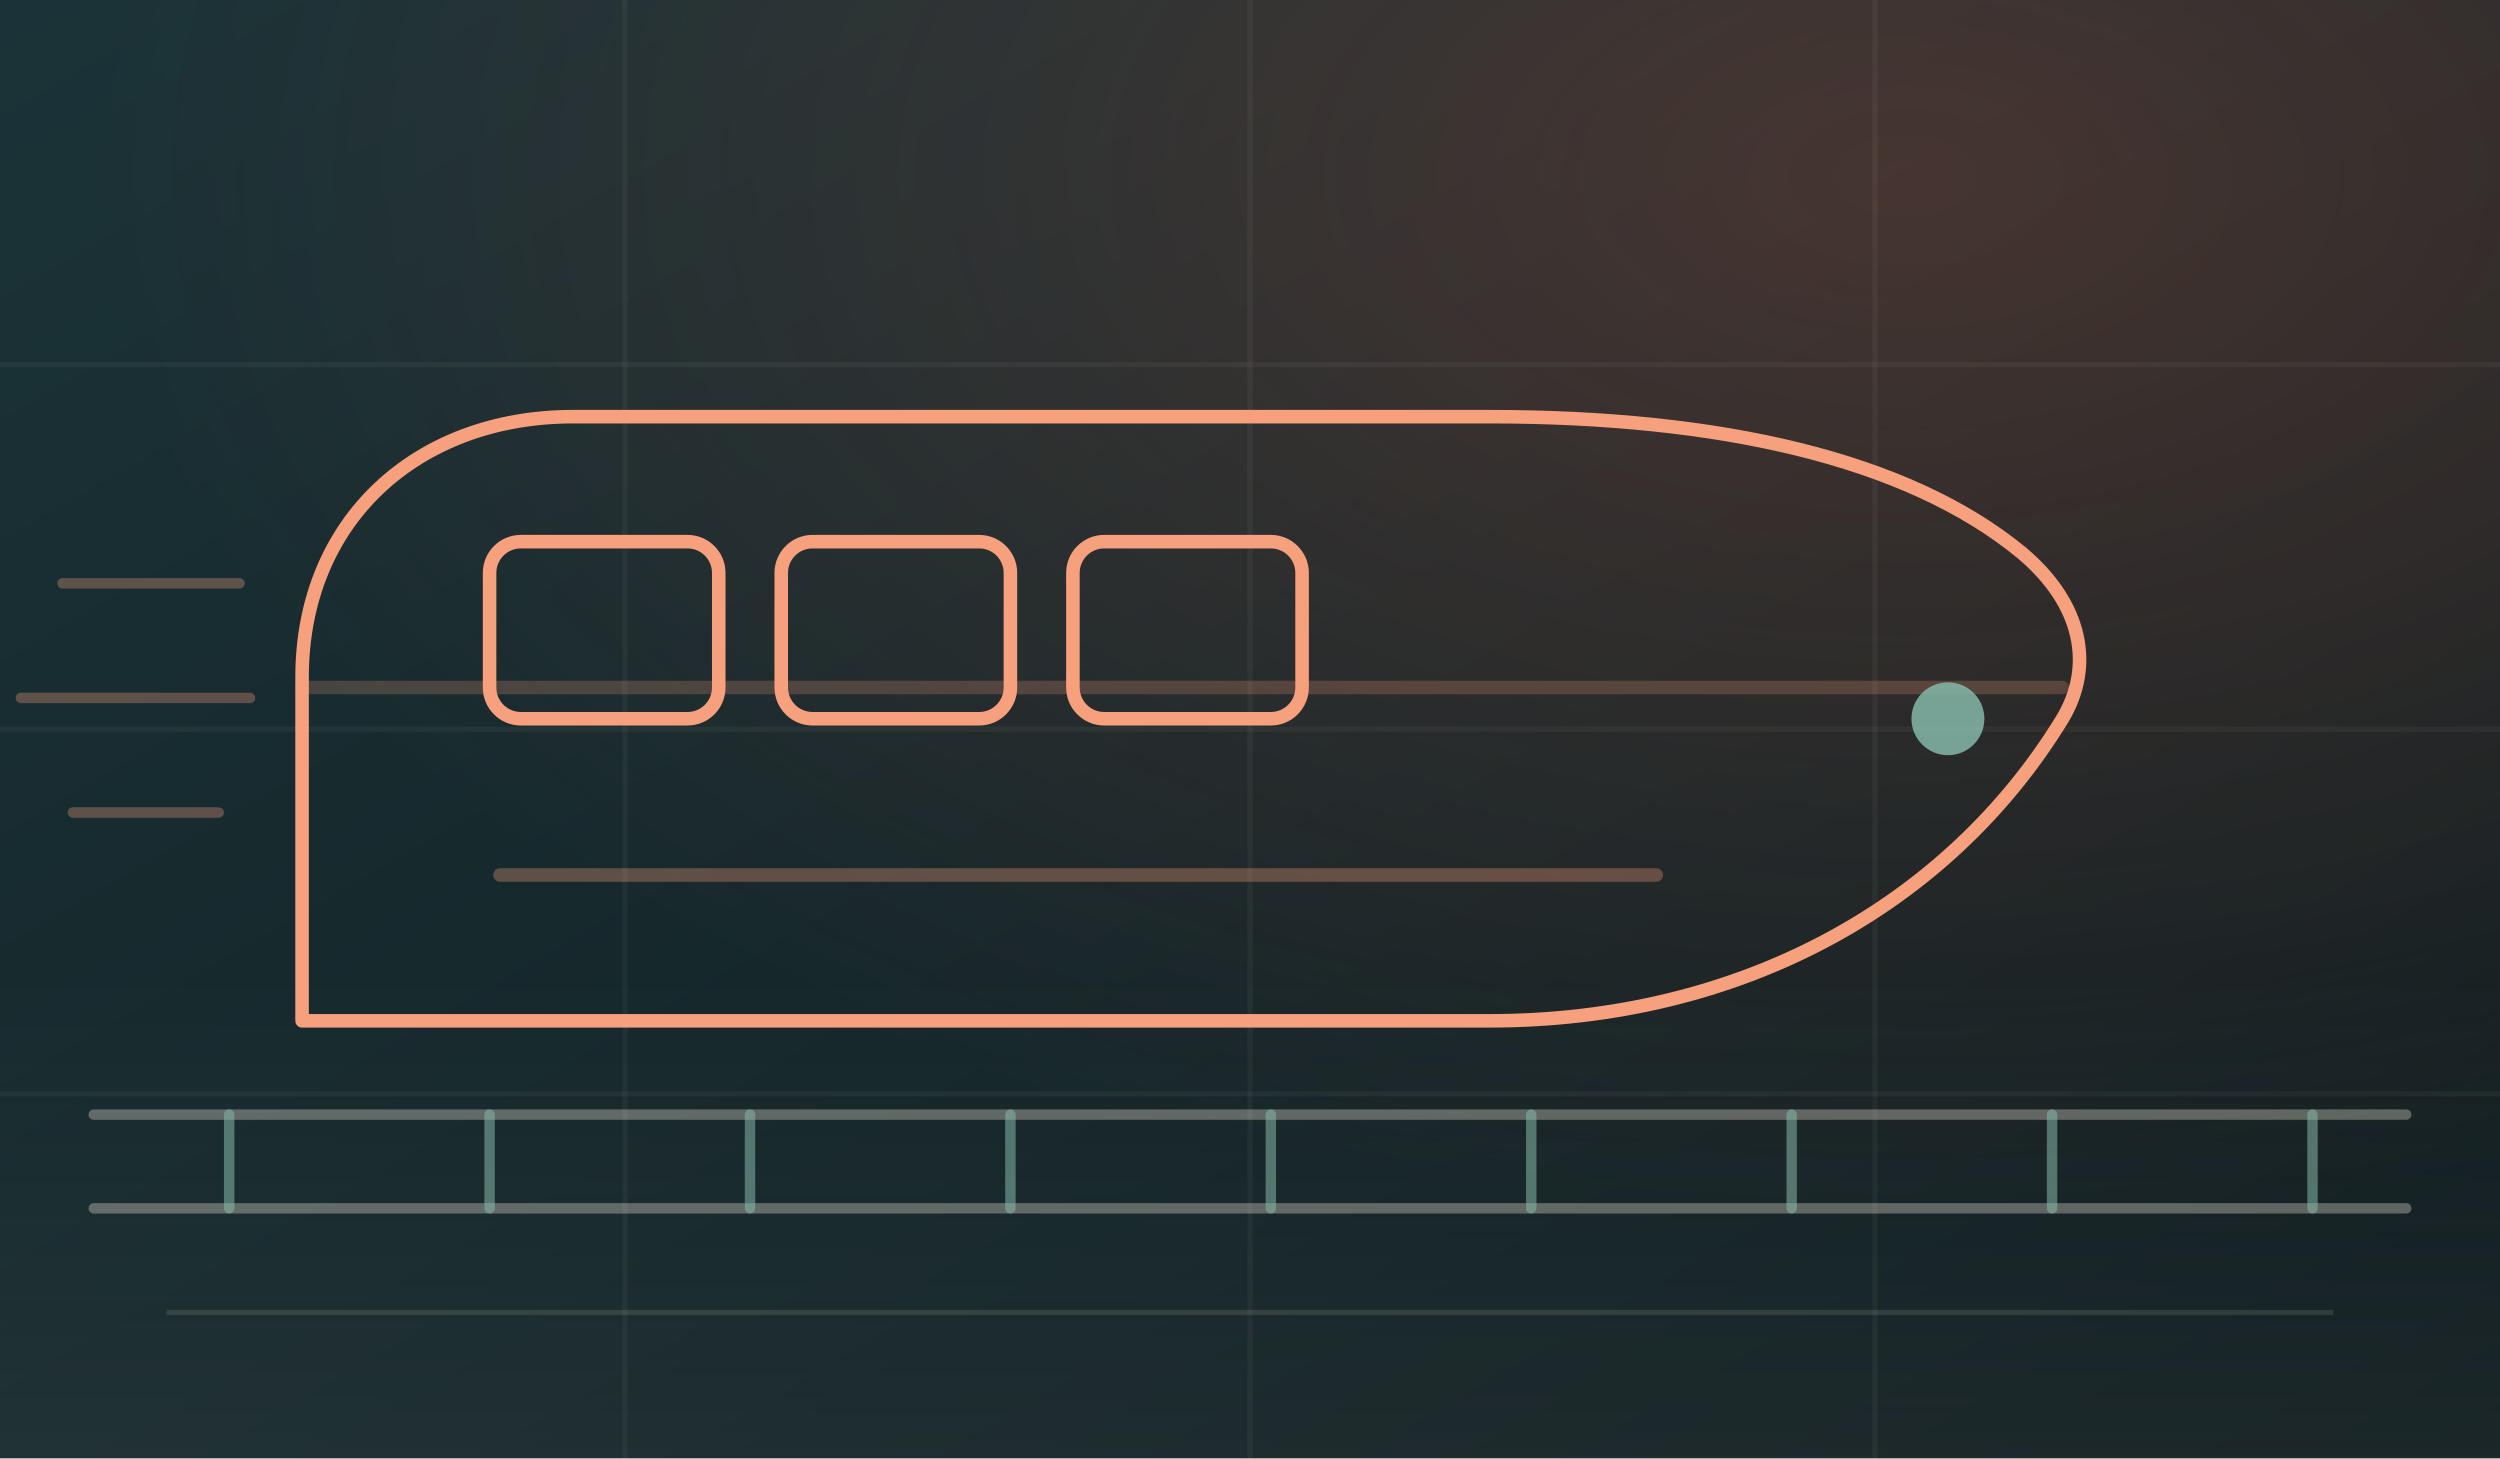
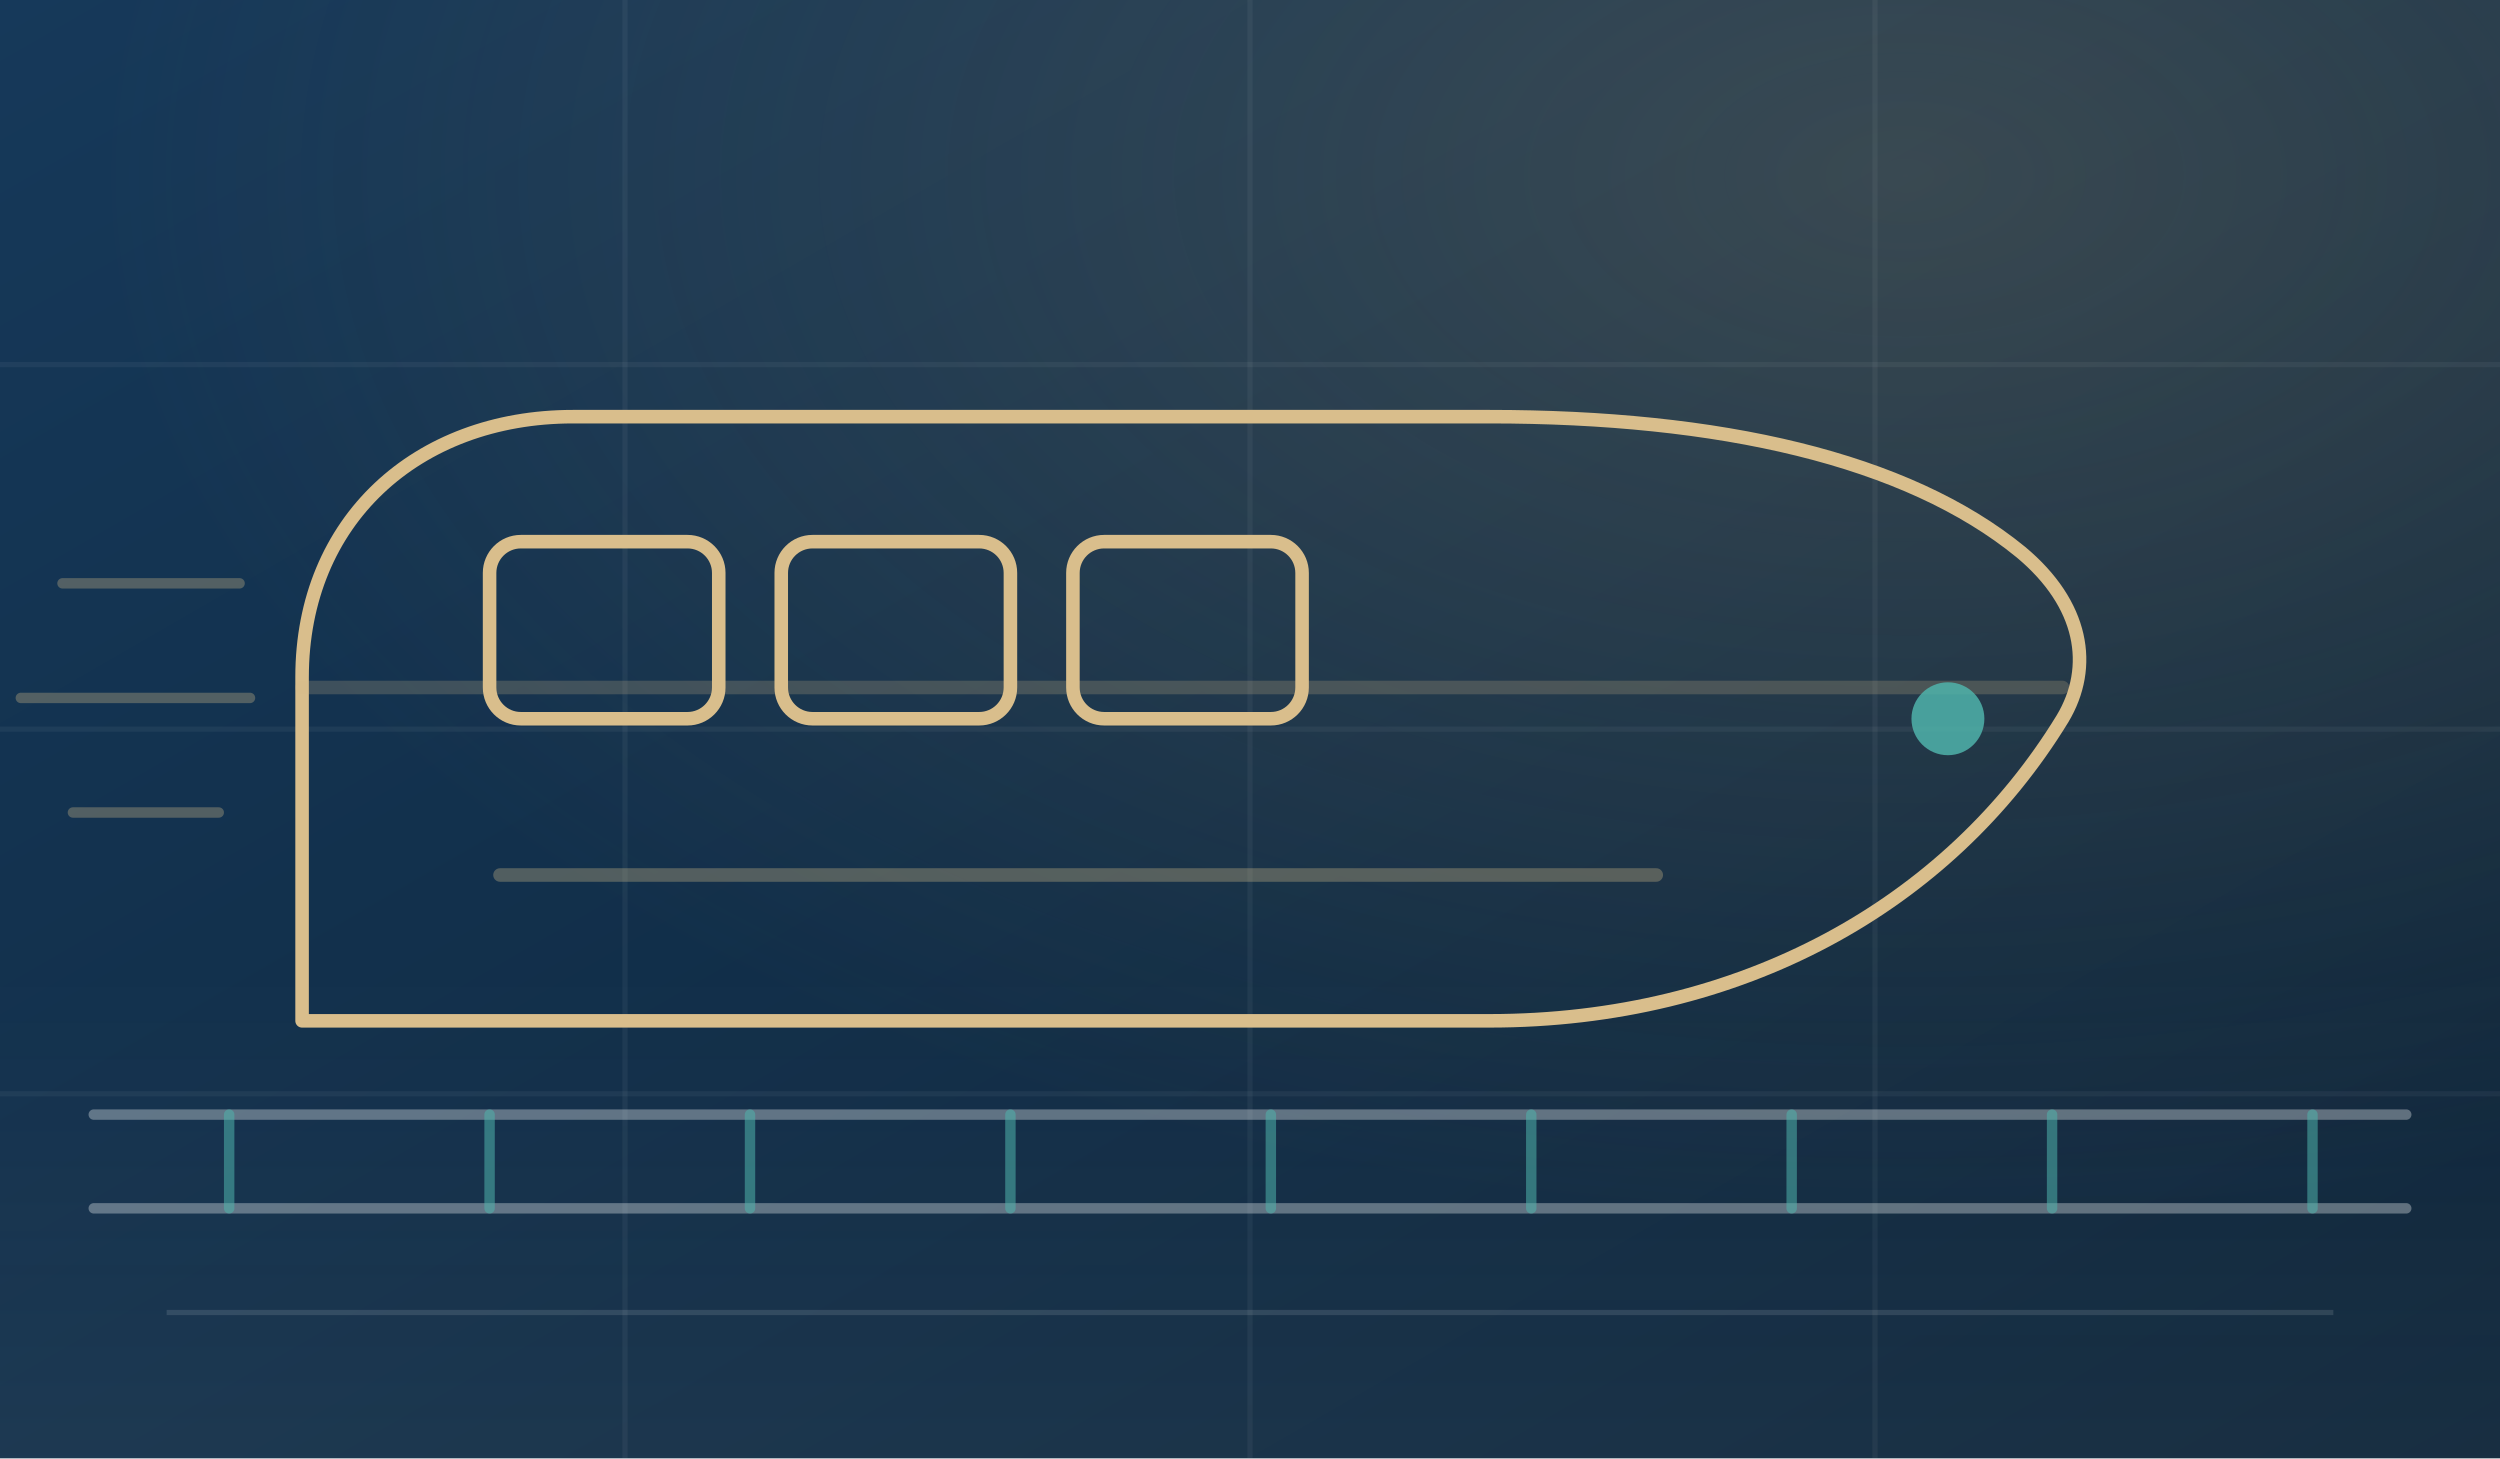
<svg xmlns="http://www.w3.org/2000/svg" viewBox="0 0 480 280" width="480" height="280" role="img" aria-label="Abstract illustration of a high-speed train and railway track">
  <defs>
    <linearGradient id="bg" x1="0" y1="0" x2="1" y2="1">
-       <stop offset="0" stop-color="#1B3338" />
-       <stop offset="1" stop-color="#0F1B1E" />
+       <stop offset="0" stop-color="#16395A" />
+       <stop offset="1" stop-color="#0C2337" />
    </linearGradient>
    <radialGradient id="glow" cx="76%" cy="12%" r="72%">
-       <stop offset="0" stop-color="#F2613F" stop-opacity=".22" />
-       <stop offset="1" stop-color="#F2613F" stop-opacity="0" />
+       <stop offset="0" stop-color="#C6A46A" stop-opacity=".22" />
+       <stop offset="1" stop-color="#C6A46A" stop-opacity="0" />
    </radialGradient>
    <linearGradient id="floor" x1="0" y1="0" x2="0" y2="1">
-       <stop offset="0" stop-color="#EFE7D8" stop-opacity="0" />
-       <stop offset="1" stop-color="#EFE7D8" stop-opacity=".055" />
+       <stop offset="0" stop-color="#F5F7F8" stop-opacity="0" />
+       <stop offset="1" stop-color="#F5F7F8" stop-opacity=".055" />
    </linearGradient>
  </defs>
  <rect width="480" height="280" fill="url(#bg)" />
  <rect width="480" height="280" fill="url(#glow)" />
-   <g stroke="#EFE7D8" stroke-opacity=".05" stroke-width="1">
+   <g stroke="#F5F7F8" stroke-opacity=".05" stroke-width="1">
    <path d="M0 70H480M0 140H480M0 210H480" />
    <path d="M120 0V280M240 0V280M360 0V280" />
  </g>
  <rect x="0" y="186" width="480" height="94" fill="url(#floor)" />
  <g stroke-linecap="round" stroke-linejoin="round">
-     <g fill="none" stroke="#F7A07E" stroke-width="2" stroke-opacity=".32">
+     <g fill="none" stroke="#D9BE8C" stroke-width="2" stroke-opacity=".32">
      <path d="M12 112h34M4 134h44M14 156h28" />
    </g>
-     <g fill="none" stroke="#F7A07E" stroke-width="2.6">
+     <g fill="none" stroke="#D9BE8C" stroke-width="2.6">
      <path d="M58 196h228c48 0 88-22 110-58 6-10 4-22-8-32-22-18-58-26-102-26H110c-30 0-52 20-52 50Z" />
      <path d="M58 132h338" stroke-opacity=".22" />
      <rect x="94" y="104" width="44" height="34" rx="6" />
      <rect x="150" y="104" width="44" height="34" rx="6" />
      <rect x="206" y="104" width="44" height="34" rx="6" />
      <path d="M96 168h222" stroke-opacity=".32" />
    </g>
-     <circle cx="374" cy="138" r="7" fill="#84B8A8" fill-opacity=".85" stroke="none" />
-     <g fill="none" stroke="#EFE7D8" stroke-width="2" stroke-opacity=".34">
+     <circle cx="374" cy="138" r="7" fill="#4FB3AB" fill-opacity=".85" stroke="none" />
+     <g fill="none" stroke="#F5F7F8" stroke-width="2" stroke-opacity=".34">
      <path d="M18 214h444M18 232h444" />
    </g>
-     <g fill="none" stroke="#84B8A8" stroke-width="2" stroke-opacity=".55">
+     <g fill="none" stroke="#4FB3AB" stroke-width="2" stroke-opacity=".55">
      <path d="M44 214v18M94 214v18M144 214v18M194 214v18M244 214v18M294 214v18M344 214v18M394 214v18M444 214v18" />
    </g>
  </g>
-   <path d="M32 252H448" stroke="#EFE7D8" stroke-opacity=".12" stroke-width="1" />
+   <path d="M32 252H448" stroke="#F5F7F8" stroke-opacity=".12" stroke-width="1" />
</svg>
